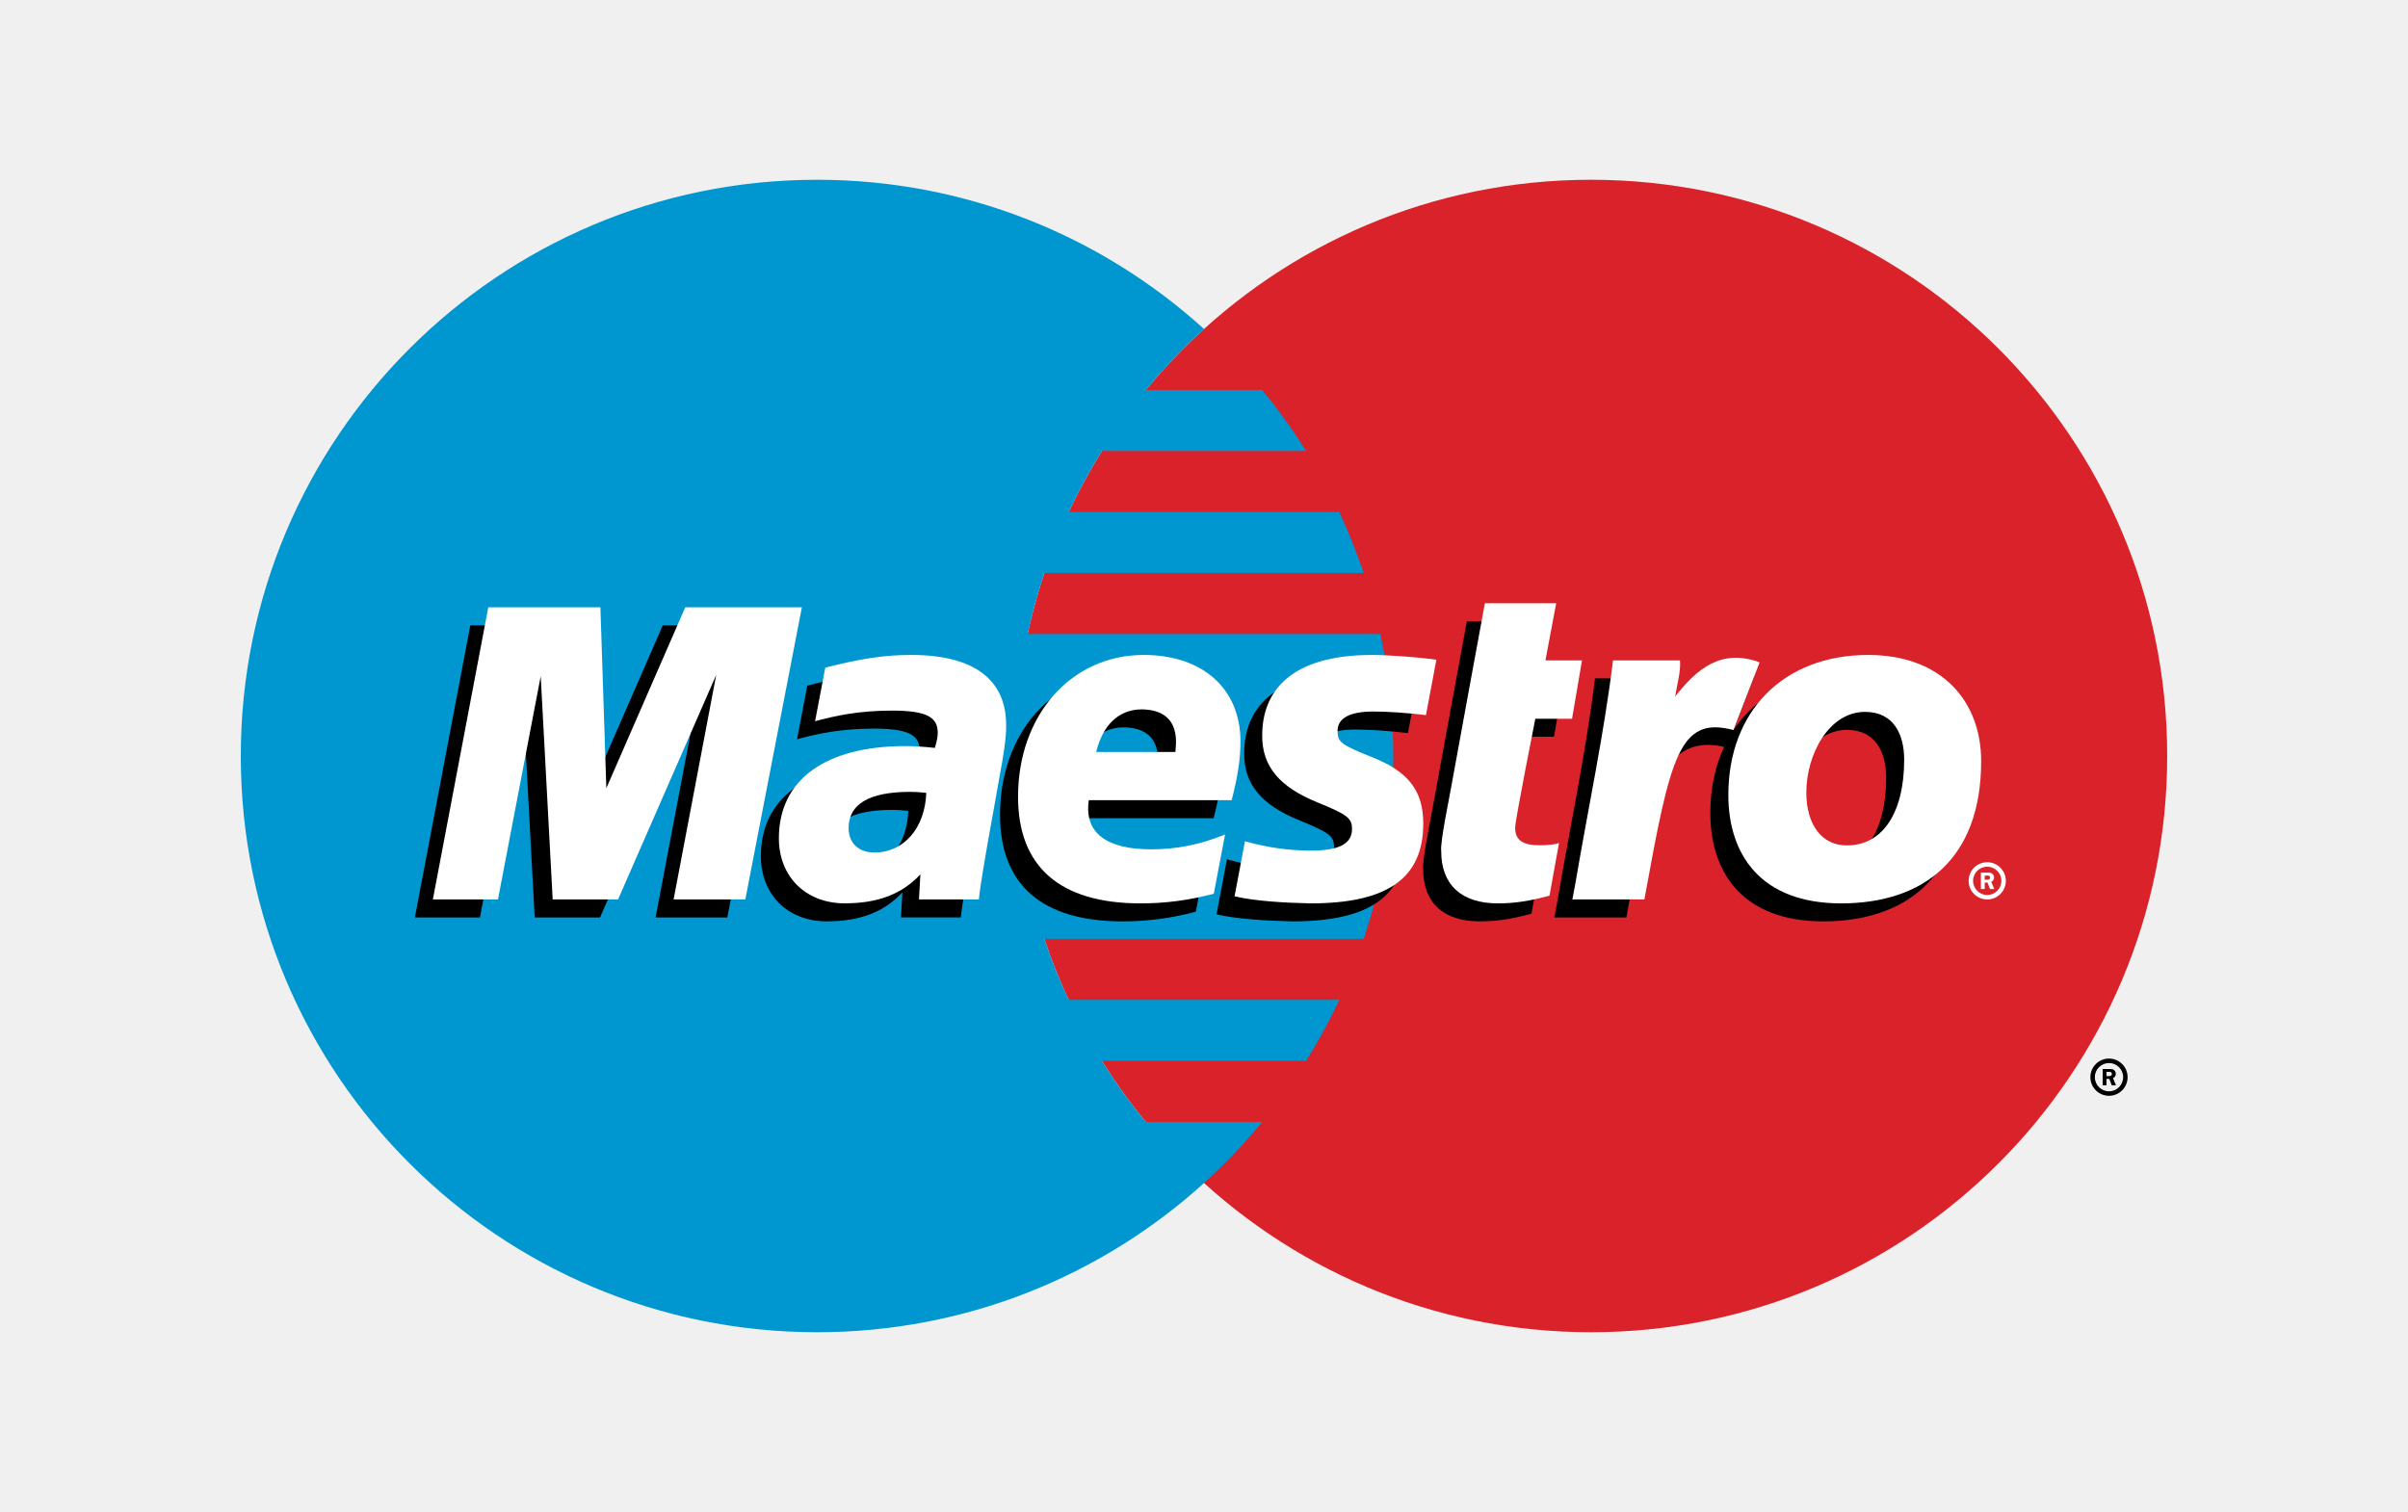
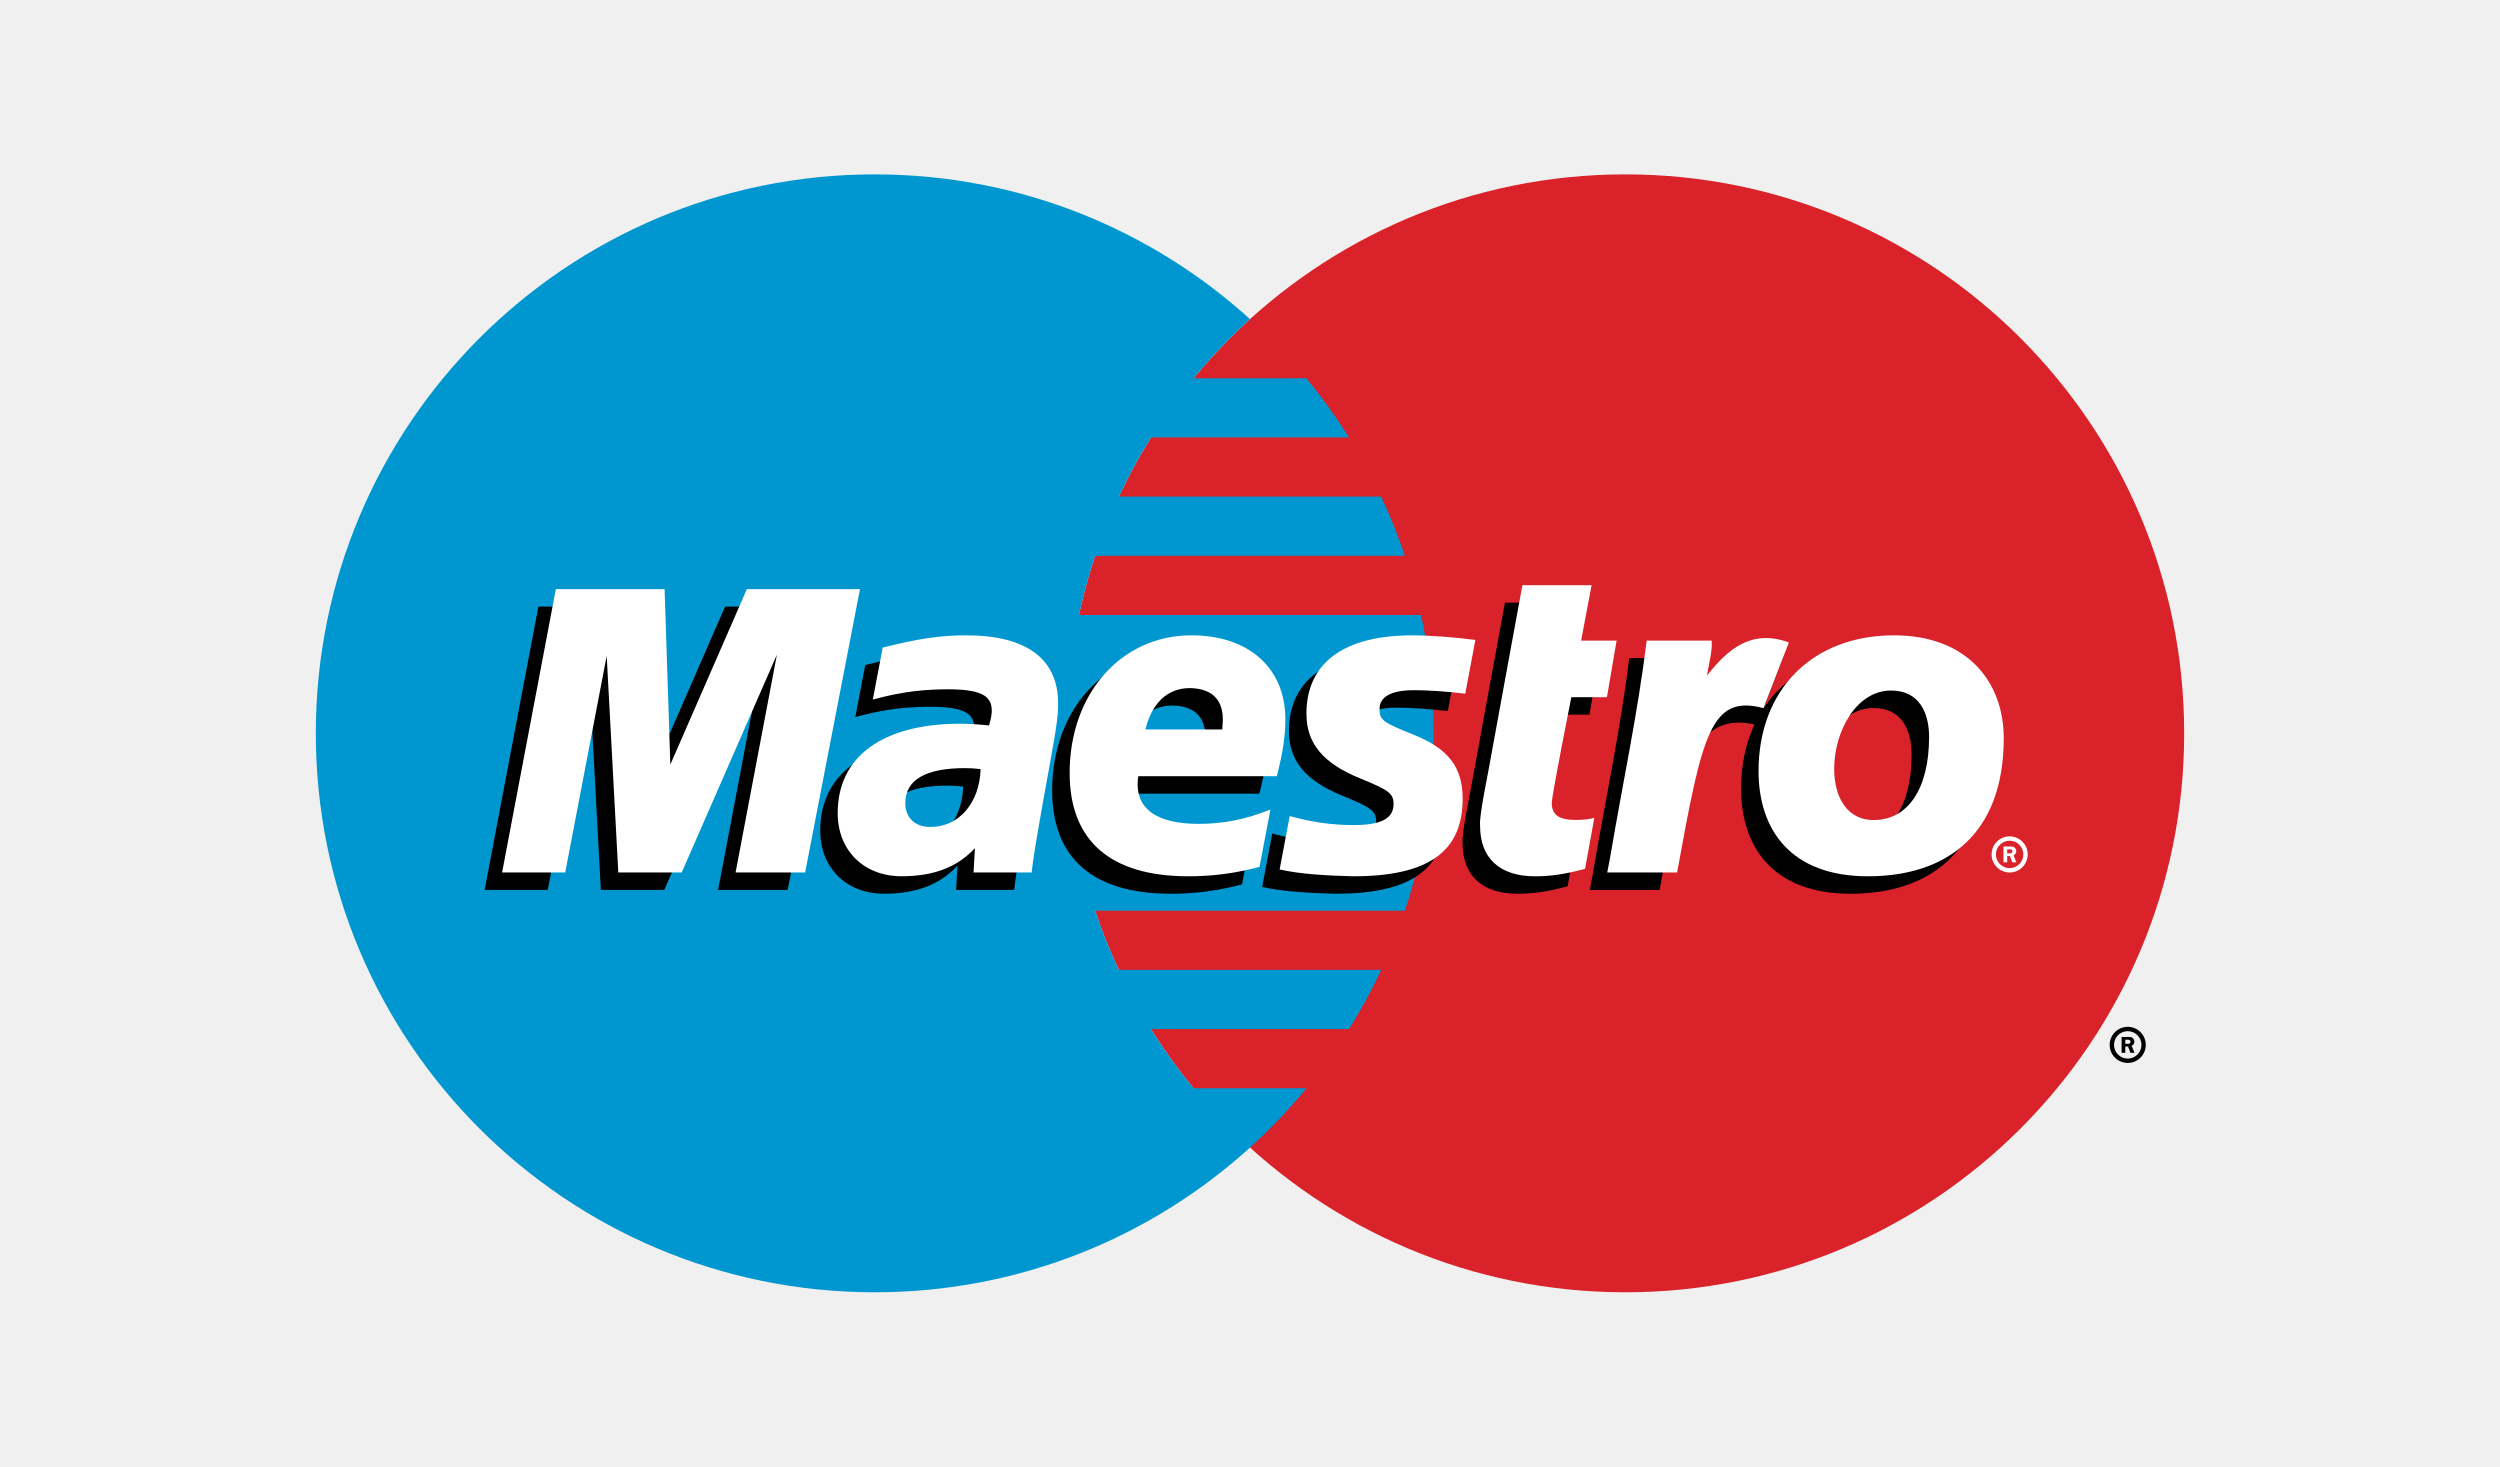
- <svg xmlns="http://www.w3.org/2000/svg" version="1.1" id="Layer_1" x="0px" y="0px" width="750px" height="471px" viewBox="0 0 750 471" enable-background="new 0 0 750 471" xml:space="preserve">
+ <svg xmlns="http://www.w3.org/2000/svg" version="1.1" id="Layer_1" x="0px" y="0px" width="60px" height="35.2px" viewBox="0 0 750 471" enable-background="new 0 0 750 471" xml:space="preserve">
  <g id="Page-1">
    <g id="maestro">
      <path id="Fill-1" fill="#D9222A" d="M675,235.506c0,99.133-80.351,179.496-179.483,179.496    c-99.121,0-179.479-80.362-179.479-179.496c0-99.142,80.358-179.508,179.479-179.508C594.65,55.998,675,136.365,675,235.506" />
      <path id="Fill-2" fill="#0097D0" d="M356.87,349.49c-4.958-6.014-9.524-12.359-13.675-19.009h63.612    c3.817-6.097,7.263-12.442,10.342-19.013h-84.292c-2.87-6.15-5.425-12.492-7.596-19h99.476c5.987-17.904,9.229-37.05,9.229-56.962    c0-13.046-1.392-25.763-4.028-38.013H320.074c1.392-6.479,3.142-12.816,5.209-19.008h99.441    c-2.184-6.508-4.721-12.85-7.592-19.004h-84.254c3.075-6.563,6.529-12.904,10.337-19.009h63.571    c-4.146-6.629-8.725-12.975-13.671-18.991h-36.225c5.57-6.767,11.629-13.117,18.112-19    c-31.854-28.884-74.138-46.483-120.517-46.483C155.359,55.998,75,136.365,75,235.506c0,99.133,80.358,179.496,179.487,179.496    c46.388,0,88.666-17.596,120.517-46.475c6.496-5.893,12.559-12.259,18.133-19.037H356.87" />
      <path id="Fill-3" d="M651.074,335.544c0-3.2,2.596-5.796,5.801-5.796c3.199,0,5.791,2.596,5.791,5.796    c0,3.204-2.592,5.8-5.791,5.8C653.67,341.344,651.074,338.748,651.074,335.544L651.074,335.544L651.074,335.544z M656.875,339.952    c2.433,0,4.403-1.967,4.403-4.408c0-2.434-1.971-4.396-4.403-4.396c-2.434,0-4.409,1.962-4.409,4.396    C652.466,337.985,654.442,339.952,656.875,339.952L656.875,339.952L656.875,339.952z M656.087,338.09h-1.184v-5.092h2.15    c0.446,0,0.904,0.004,1.3,0.258c0.417,0.283,0.646,0.775,0.646,1.271c0,0.583-0.338,1.112-0.88,1.316l0.934,2.246h-1.316    l-0.775-2.009h-0.875V338.09L656.087,338.09z M656.087,335.211h0.658c0.246,0,0.505,0.016,0.726-0.101    c0.195-0.129,0.3-0.366,0.3-0.592c0-0.188-0.125-0.417-0.288-0.513c-0.212-0.125-0.541-0.1-0.762-0.1h-0.634V335.211    L656.087,335.211z" />
      <path id="Fill-4" d="M372.446,284.006c-7.671,2.033-15.088,3.025-22.929,3.009    c-25.017-0.024-38.046-11.417-38.046-33.2c0-25.458,16.587-44.183,39.1-44.183c18.417,0,30.175,10.5,30.175,26.946    c0,5.458-0.796,10.771-2.745,18.296h-44.488c-1.583,10.633,6.188,15.305,19.413,15.305c7.925,0,15.092-1.426,23.024-4.613    L372.446,284.006L372.446,284.006z M360.483,239.856c0-1.608,2.476-13.034-10.399-13.284c-7.108,0-12.208,4.725-14.271,13.284    H360.483L360.483,239.856z" />
      <path id="Fill-5" d="M387.517,234.865c0,9.404,5.296,15.9,17.329,20.737    c9.199,3.771,10.649,4.859,10.649,8.221c0,4.663-4.066,6.805-13.092,6.746c-6.778-0.05-12.962-0.871-20.262-2.896l-3.229,17.154    c6.487,1.504,15.588,2,23.65,2.188c24.024,0,35.116-7.866,35.116-24.866c0-10.217-4.625-16.234-16.033-20.713    c-9.538-3.809-10.658-4.638-10.658-8.083c0-4.05,3.779-6.1,11.149-6.1c4.463,0,10.579,0.413,16.38,1.108l3.258-17.242    c-5.912-0.825-14.883-1.483-20.075-1.483C396.25,209.635,387.442,221.094,387.517,234.865" />
      <path id="Fill-6" d="M299.275,285.785h-18.662l0.445-7.82c-5.691,6.17-13.271,9.041-23.558,9.041    c-12.175,0-20.517-8.324-20.517-20.295c0-18.196,14.5-28.692,39.429-28.692c2.563,0,5.821,0.192,9.167,0.563    c0.691-2.433,0.879-3.479,0.879-4.808c0-4.979-3.921-6.813-14.412-6.813c-10.342,0.042-17.321,1.571-23.796,3.313l3.188-16.7    c11.195-2.846,18.529-3.941,26.825-3.941c19.304,0,29.499,7.566,29.499,21.796c0.167,3.795-1.158,11.413-1.82,14.746    C305.183,251.027,299.833,279.148,299.275,285.785L299.275,285.785L299.275,285.785z M282.896,252.594    c-2.366-0.242-3.396-0.313-5.013-0.313c-12.729,0-19.183,3.787-19.183,11.267c0,4.692,3.149,7.634,8.058,7.634    C275.905,271.182,282.508,263.531,282.896,252.594L282.896,252.594L282.896,252.594z" />
      <path id="Fill-7" d="M477.004,284.606c-6.125,1.679-10.896,2.408-16.059,2.408    c-11.434,0-17.675-5.842-17.675-16.25c-0.358-2.858,2.434-16.059,3.066-19.737c0.634-3.691,10.538-57.492,10.538-57.492h22.212    l-3.362,17.8h11.392l-3.096,18.171h-11.441c0,0-6.279,31.529-6.279,33.933c0,3.825,2.316,5.488,7.633,5.488    c2.546,0,4.509-0.238,6.029-0.692L477.004,284.606" />
      <path id="Fill-8" d="M576.25,209.631c-16.279,0-29,6.7-36.388,17.892l6.412-16.596    c-11.816-4.337-19.434,1.85-26.325,10.65c0,0-1.154,1.462-2.3,2.8v-13.05h-20.858c-2.825,23.029-7.82,46.379-11.729,69.446    l-0.942,5.021h22.438c2.125-11.708,3.875-21.213,5.617-28.788c4.767-20.787,12.787-27.141,24.829-24.333    c-2.779,5.979-4.305,12.892-4.305,20.554c0,18.58,10.092,33.788,35.15,33.788c25.287,0,43.596-13.509,43.596-44.309    C611.446,224.127,599.245,209.631,576.25,209.631L576.25,209.631L576.25,209.631z M569.721,268.947    c-7.926,0.125-12.729-6.524-12.729-16.471c0-11.791,7.013-25.112,18.275-25.112c9.087,0,12.199,7.204,12.199,14.879    C587.466,259.023,580.591,268.947,569.721,268.947L569.721,268.947L569.721,268.947z" />
      <path id="Fill-9" d="M226.53,285.794h-22.342l13.279-69.954l-30.571,69.954H166.53l-3.726-69.55    l-13.32,69.55h-20.271l17.267-90.996h34.913l2.912,50.726l22.117-50.726h37.721L226.53,285.794" />
      <path id="Fill-10" fill="#FFFFFF" d="M613.15,274.385c0-3.195,2.596-5.795,5.796-5.795    c3.204,0,5.796,2.6,5.796,5.795c0,3.209-2.592,5.805-5.796,5.805C615.745,280.189,613.15,277.594,613.15,274.385L613.15,274.385    L613.15,274.385z M618.946,278.798c2.434,0,4.408-1.979,4.408-4.413c0-2.433-1.975-4.403-4.408-4.403s-4.408,1.971-4.408,4.403    C614.537,276.818,616.512,278.798,618.946,278.798L618.946,278.798L618.946,278.798z M618.162,276.932h-1.188v-5.084h2.15    c0.449,0,0.908,0,1.304,0.25c0.408,0.279,0.646,0.768,0.646,1.271c0,0.578-0.337,1.116-0.883,1.316l0.934,2.246h-1.317    l-0.771-2.009h-0.875V276.932L618.162,276.932z M618.162,274.044h0.658c0.242,0,0.504,0.017,0.725-0.097    c0.196-0.133,0.296-0.357,0.296-0.587c0-0.196-0.12-0.417-0.283-0.513c-0.212-0.129-0.541-0.096-0.763-0.096h-0.633V274.044    L618.162,274.044z" />
      <path id="Fill-11" fill="#FFFFFF" d="M378.054,278.398c-7.667,2.033-15.088,3.029-22.925,3.012    c-25.017-0.025-38.046-11.42-38.046-33.208c0-25.45,16.579-44.179,39.096-44.179c18.421,0,30.175,10.496,30.175,26.942    c0,5.467-0.8,10.771-2.741,18.3h-44.487c-1.584,10.629,6.179,15.308,19.408,15.308c7.925,0,15.087-1.424,23.029-4.616    L378.054,278.398L378.054,278.398z M366.091,234.248c0-1.604,2.472-13.033-10.399-13.279c-7.108,0-12.204,4.729-14.271,13.279    H366.091L366.091,234.248z" />
      <path id="Fill-12" fill="#FFFFFF" d="M393.129,229.252c0,9.408,5.287,15.9,17.325,20.746    c9.204,3.767,10.649,4.858,10.649,8.213c0,4.666-4.066,6.808-13.087,6.75c-6.784-0.047-12.967-0.871-20.263-2.896l-3.237,17.146    c6.491,1.516,15.596,2.012,23.653,2.199c24.025,0,35.121-7.871,35.121-24.871c0-10.217-4.629-16.236-16.041-20.712    c-9.538-3.809-10.654-4.638-10.654-8.083c0-4.05,3.783-6.1,11.146-6.1c4.471,0,10.583,0.417,16.388,1.113l3.25-17.246    c-5.913-0.825-14.879-1.483-20.066-1.483C401.854,204.027,393.05,215.481,393.129,229.252" />
      <path id="Fill-13" fill="#FFFFFF" d="M304.887,280.182h-18.666l0.45-7.821    c-5.696,6.158-13.275,9.033-23.559,9.033c-12.175,0-20.521-8.325-20.521-20.287c0-18.204,14.495-28.696,39.429-28.696    c2.563,0,5.816,0.192,9.171,0.563c0.691-2.433,0.875-3.475,0.875-4.808c0-4.983-3.917-6.813-14.408-6.813    c-10.342,0.042-17.321,1.575-23.796,3.313l3.184-16.696c11.199-2.85,18.529-3.946,26.829-3.946    c19.304,0,29.495,7.567,29.495,21.792c0.167,3.8-1.158,11.412-1.816,14.754C310.791,245.419,305.442,273.539,304.887,280.182    L304.887,280.182L304.887,280.182z M288.5,246.985c-2.358-0.245-3.392-0.313-5.013-0.313c-12.721,0-19.18,3.788-19.18,11.267    c0,4.695,3.154,7.633,8.055,7.633C281.517,265.572,288.12,257.919,288.5,246.985L288.5,246.985L288.5,246.985z" />
      <path id="Fill-14" fill="#FFFFFF" d="M482.608,279.002c-6.12,1.676-10.896,2.408-16.054,2.408    c-11.434,0-17.671-5.846-17.671-16.254c-0.362-2.854,2.434-16.059,3.063-19.737c0.634-3.692,10.537-57.492,10.537-57.492h22.209    l-3.354,17.8h11.392l-3.096,18.171h-11.441c0,0-6.283,31.53-6.283,33.933c0,3.825,2.32,5.479,7.633,5.479    c2.542,0,4.509-0.229,6.029-0.691L482.608,279.002" />
      <path id="Fill-15" fill="#FFFFFF" d="M593.079,236.635c0,16.775-6.88,26.709-17.755,26.709    c-7.921,0.112-12.725-6.525-12.725-16.475c0-11.792,7.008-25.113,18.271-25.113C589.962,221.756,593.079,228.969,593.079,236.635    L593.079,236.635L593.079,236.635z M617.058,237.102c0-18.579-12.208-33.079-35.195-33.079c-26.45,0-43.55,17.625-43.55,43.596    c0,18.578,10.083,33.791,35.149,33.791C598.75,281.41,617.058,267.898,617.058,237.102L617.058,237.102L617.058,237.102z" />
      <path id="Fill-16" fill="#FFFFFF" d="M502.396,205.719c-2.821,23.029-7.816,46.375-11.721,69.45    l-0.946,5.021h22.434c8.088-44.558,10.8-57.254,27.741-52.783l8.15-21.087c-11.816-4.337-19.425,1.854-26.309,10.658    c0.621-3.962,1.792-7.783,1.509-11.258H502.396" />
      <path id="Fill-17" fill="#FFFFFF" d="M232.138,280.189H209.8l13.275-69.958L192.5,280.189h-20.362    l-3.726-69.554l-13.32,69.554h-20.271l17.263-91h34.921l1.846,56.334l24.575-56.334h36.325L232.138,280.189" />
    </g>
  </g>
</svg>
